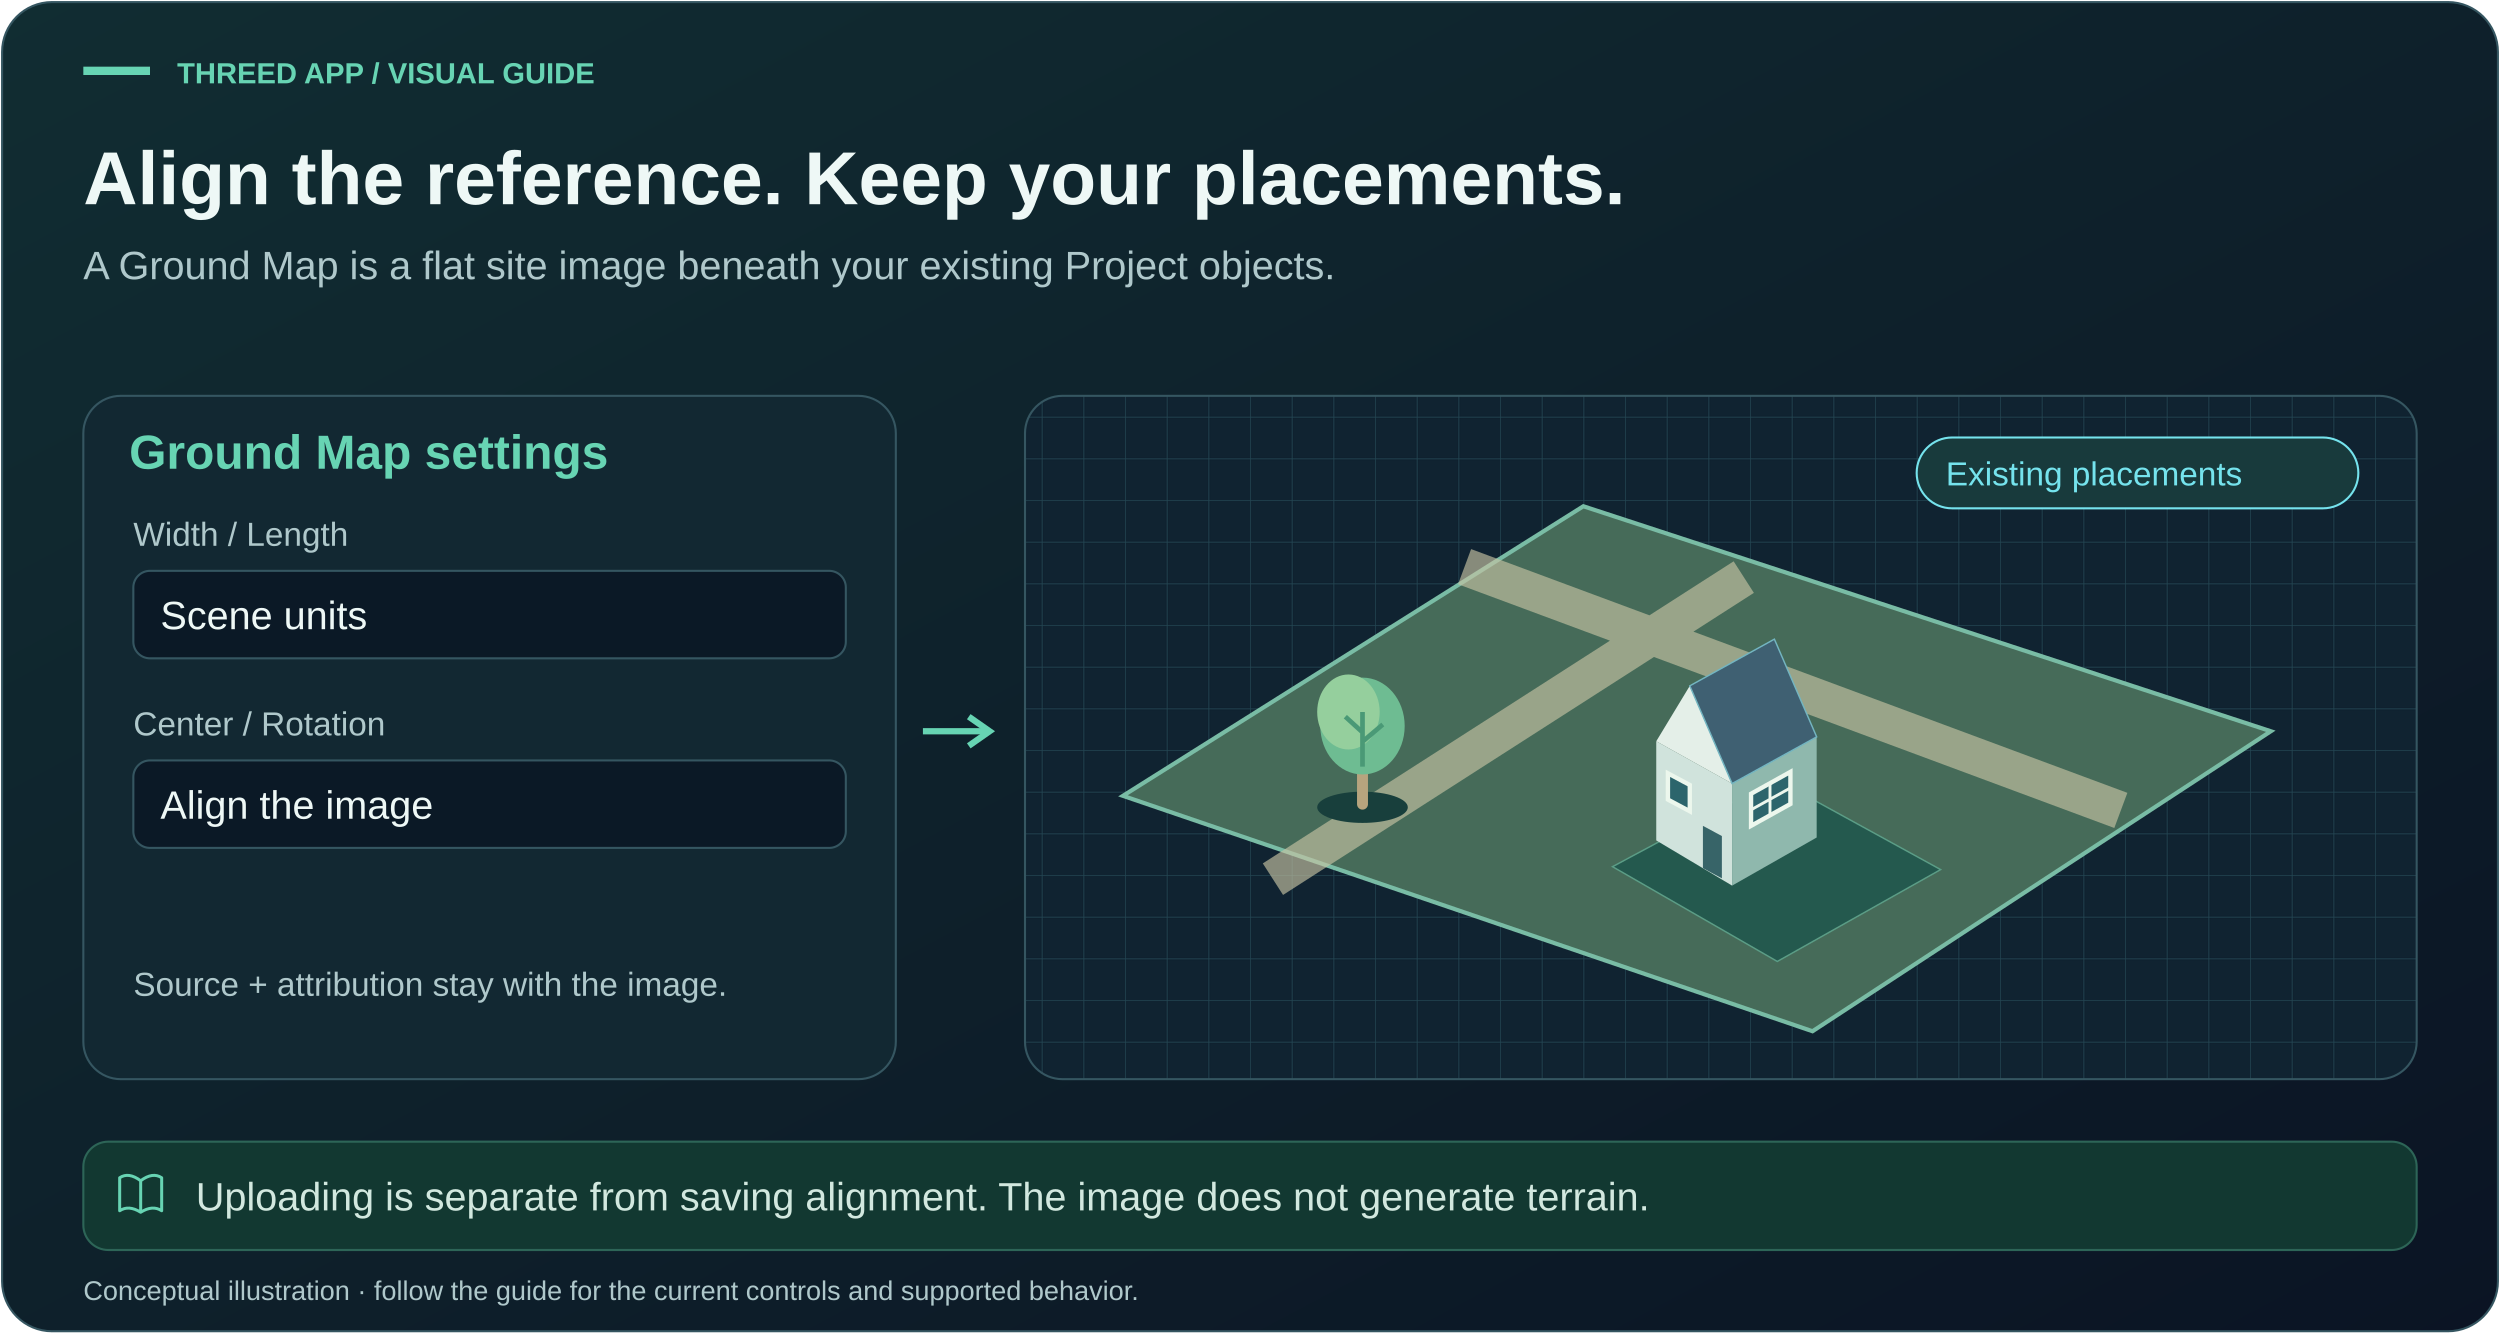
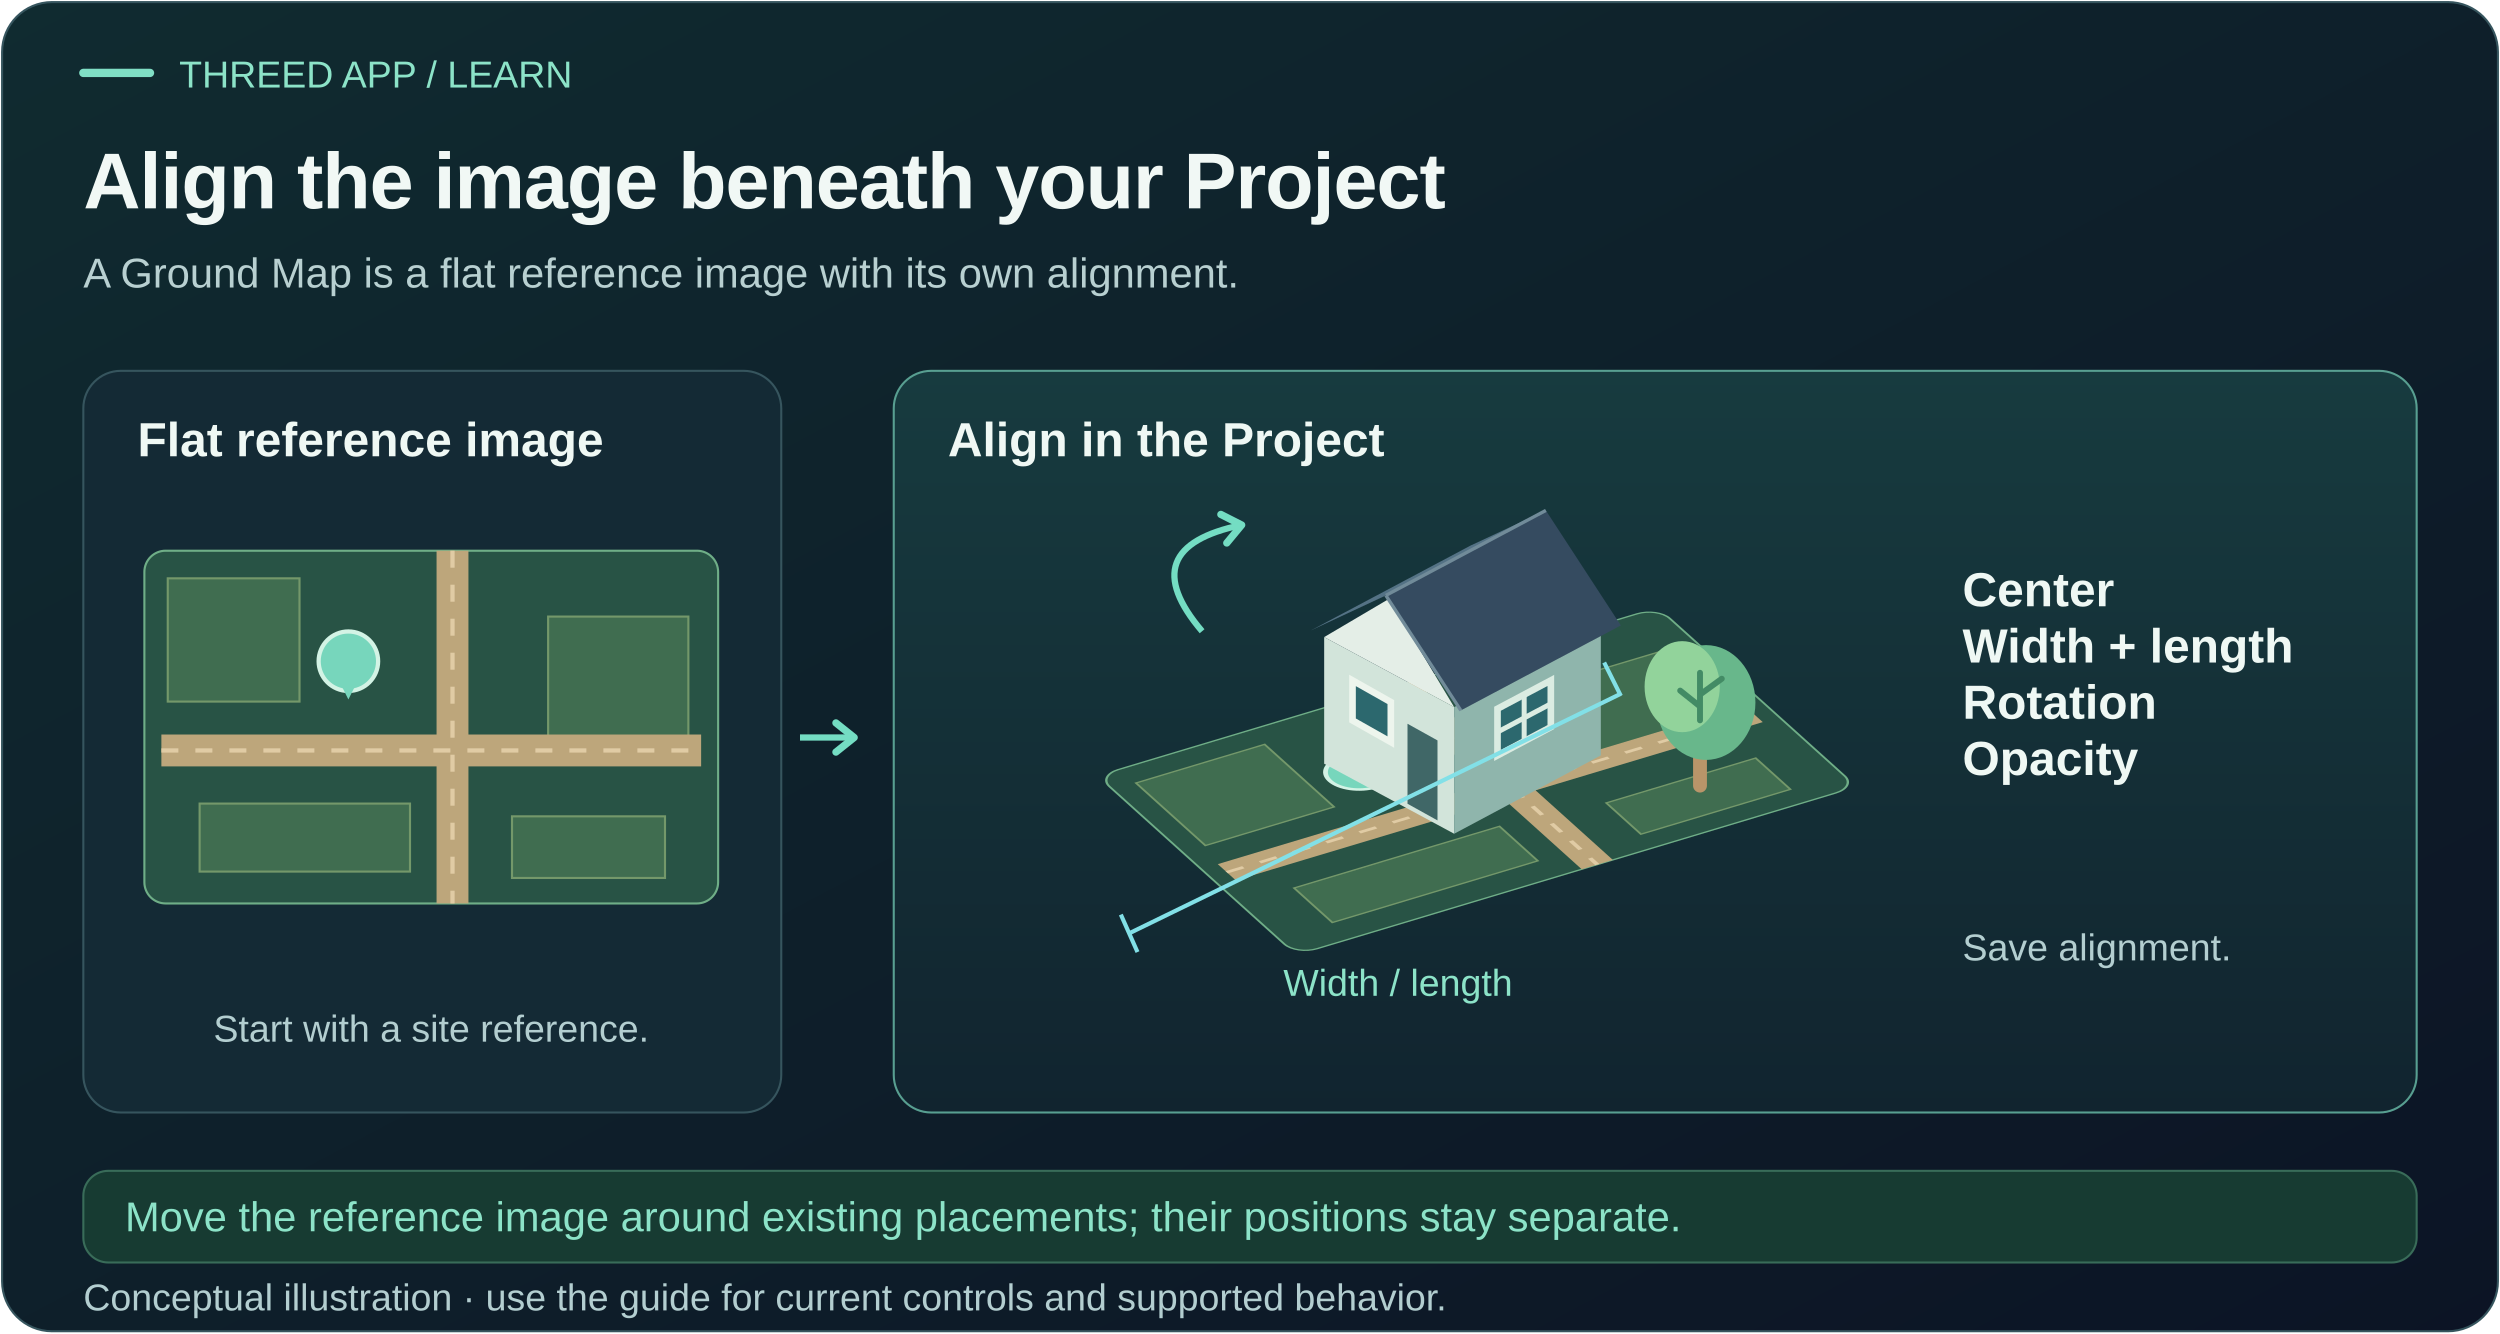
<svg xmlns="http://www.w3.org/2000/svg" width="1200" height="640" viewBox="0 0 1200 640" role="img" aria-labelledby="title description">
  <defs>
-     <linearGradient id="background" x2="1" y2="1">
-       <stop stop-color="#112d32" />
-       <stop offset="1" stop-color="#0b1424" />
+     <linearGradient id="background" x1="0" y1="0" x2="1" y2="1">
+       <stop stop-color="#102b30" />
+       <stop offset="1" stop-color="#0c1425" />
    </linearGradient>
-     <pattern id="grid" width="20" height="20" patternUnits="userSpaceOnUse">
-       <rect width="20" height="20" fill="#102331" />
-       <path d="M20 0H0V20" fill="none" stroke="#244552" stroke-width=".7" />
+     <linearGradient id="project" x1="0" y1="0" x2="0" y2="1">
+       <stop stop-color="#173b3f" />
+       <stop offset="1" stop-color="#11242f" />
+     </linearGradient>
+     <linearGradient id="ground" x1="0" y1="0" x2="1" y2="1">
+       <stop stop-color="#3b8069" />
+       <stop offset="1" stop-color="#205044" />
+     </linearGradient>
+     <pattern id="plan-grid" width="22" height="22" patternUnits="userSpaceOnUse">
+       <path d="M22 0H0V22" fill="none" stroke="#1e3e52" stroke-width="1" />
    </pattern>
+     <pattern id="scene-grid" width="44" height="44" patternUnits="userSpaceOnUse">
+       <path d="M44 0H0V44" fill="none" stroke="#438775" stroke-width="1" opacity=".24" />
+     </pattern>
+     <marker id="arrow" viewBox="0 0 12 12" refX="8" refY="6" markerWidth="7" markerHeight="7" orient="auto-start-reverse">
+       <path d="m3 2 5 4-5 4" fill="none" stroke="#74ddc3" stroke-width="2" stroke-linecap="round" stroke-linejoin="round" />
+     </marker>
+     <g id="tree">
+       <path d="M0 2V38" stroke="#b99569" stroke-width="7" stroke-linecap="round" />
+       <ellipse cx="3" cy="-4" rx="25" ry="29" fill="#68b78b" />
+       <ellipse cx="-9" cy="-12" rx="19" ry="23" fill="#92d39b" />
+       <path d="M0 5V-19M0-2l-10-8M0-8l11-8" fill="none" stroke="#438b65" stroke-width="3" stroke-linecap="round" />
+     </g>
+     <g id="bench">
+       <path d="M-23 7v17m40-22v17" stroke="#99b7b5" stroke-width="5" stroke-linecap="round" />
+       <path d="m-30-3 45-17 16 9-45 18z" fill="#d7af78" />
+       <path d="m-30-3 16 10v7L-30 4z" fill="#9c784e" />
+       <path d="m-27-17 43-16v10l-43 16z" fill="#e4bd88" />
+       <path d="m-25-8-2-17M17-23v-12" fill="none" stroke="#99b7b5" stroke-width="4" />
+     </g>
+     <g id="house">
+       <path d="m-68-4 78 42v76l-78-42z" fill="#d2e4da" />
+       <path d="m10 38 88-47v76l-88 47z" fill="#8fb5ac" />
+       <path d="m-68-4 39-23 39 65z" fill="#e4eee7" />
+       <path d="m-31-29 96-51 45 69-96 51z" fill="#354b60" />
+       <path d="m-76-8 96-51 45-21-96 51z" fill="#547285" />
+       <path d="m-31-29 96-51m-96 51 45 69" fill="none" stroke="#718b99" stroke-width="2" />
+       <path d="m-18 48 18 10v48l-18-10z" fill="#406767" />
+       <path d="m-51 22 23 13v24l-23-13z" fill="#2c686e" stroke="#edf5ed" stroke-width="4" />
+       <path d="m36 39 32-17v28L36 67z" fill="#2c686e" stroke="#dbece2" stroke-width="4" />
+       <path d="m52 30 0 28M36 53l32-17" fill="none" stroke="#dbece2" stroke-width="3" />
+     </g>
+     <g id="plan">
+       <rect x="-139" y="-91" width="278" height="182" rx="8" fill="#102331" stroke="#36576a" />
+       <rect x="-139" y="-91" width="278" height="182" rx="8" fill="url(#plan-grid)" />
+       <path d="M-105-61H105V61H40M-5 61H-105V-61" fill="none" stroke="#d2e7dc" stroke-width="5" />
+       <path d="M-5 61V16a45 45 0 0 1 45 45" fill="none" stroke="#80dfc5" stroke-width="2" />
+       <path d="M30-61H77" stroke="#6ee5ed" stroke-width="7" />
+       <path d="M-105-61H105" stroke="#6ee5ed" stroke-width="3" />
+       <circle cx="-105" cy="-61" r="5" fill="#6ee5ed" />
+       <circle cx="105" cy="-61" r="5" fill="#6ee5ed" />
+     </g>
+     <g id="room">
+       <path d="m-130 40 130-75 130 75-130 75z" fill="#bca47e" stroke="#d2ba95" />
+       <path d="M-130 40V-70L0-145V-35z" fill="#d0e5dc" />
+       <path d="M0-145 130-70V40L0-35z" fill="#8eb5a9" />
+       <path d="m-100-59 59-34v53l-59 34z" fill="#24666b" stroke="#edf8f0" stroke-width="5" />
+       <path d="m-70-76 0 54m-30-10 59-34" fill="none" stroke="#edf8f0" stroke-width="3" />
+       <path d="m74-19 35 20v53L74 34z" fill="#315a59" stroke="#e2eee5" stroke-width="4" />
+       <path d="m-130 40 130 75 130-75" fill="none" stroke="#7be3ce" stroke-width="4" />
+     </g>
+     <g id="map">
+       <rect x="-135" y="-83" width="270" height="166" rx="10" fill="#285345" stroke="#6fae87" />
+       <path d="M-124-70h62v58h-62zm179 18h66v65H55zM-109 36h99v32h-99zM38 42h72v29H38z" fill="#406d50" stroke="#74986a" />
+       <path d="M-127 11H127M10-83V83" stroke="#bda67b" stroke-width="15" />
+       <path d="M-127 11H127M10-83V83" stroke="#e0cba4" stroke-width="2" stroke-dasharray="8 8" />
+       <circle cx="-39" cy="-31" r="14" fill="#77d6bc" stroke="#d3f3e5" stroke-width="2" />
+       <path d="m-47-29 8 16 8-16" fill="#77d6bc" />
+     </g>
+     <g id="person">
+       <ellipse cy="61" rx="29" ry="10" fill="#0b1b24" opacity=".6" />
+       <path d="m-12 21-5 38m29-38 5 38" fill="none" stroke="#899cae" stroke-width="12" stroke-linecap="round" />
+       <path d="M-20-13q20-15 40 0v40h-40z" fill="#63b999" />
+       <path d="m-22-8-10 30m54-30 13 28" fill="none" stroke="#dfbb97" stroke-width="9" stroke-linecap="round" />
+       <circle cy="-35" r="17" fill="#dfbb97" />
+       <path d="M-19-38q2-26 34-12l5 15-40-3z" fill="#b89a6b" />
+     </g>
+     <g id="save" fill="none" stroke="#9de5ca" stroke-width="4" stroke-linejoin="round">
+       <path d="M-34-40h50l18 18v62h-68zM-20-40v24H12v-24M-20 40V7h40v33" />
+     </g>
+     <g id="file">
+       <path d="M-32-43h42l22 22v64h-64z" fill="#1b3b46" stroke="#8acdbd" stroke-width="3" />
+       <path d="M10-43v22h22M-18-5h35M-18 9h35M-18 23H6" fill="none" stroke="#8acdbd" stroke-width="3" />
+     </g>
+     <g id="album">
+       <rect x="-68" y="-68" width="136" height="136" rx="8" fill="#264a4d" stroke="#80c4ad" stroke-width="2" />
+       <circle r="53" fill="#0d202a" stroke="#598b83" stroke-width="3" />
+       <circle r="39" fill="none" stroke="#375a60" />
+       <circle r="28" fill="none" stroke="#375a60" />
+       <circle r="18" fill="#d6b16d" />
+       <circle r="5" fill="#18343b" />
+       <path d="m-60-45 21-15m79 113 20-16" stroke="#80dfc5" stroke-width="3" />
+     </g>
+     <g id="lock" fill="none" stroke="#efb6a7" stroke-width="4" stroke-linejoin="round">
+       <rect x="-25" y="-7" width="50" height="42" rx="7" />
+       <path d="M-16-7v-17a16 16 0 0 1 32 0v17M0 8v12" />
+     </g>
+     <style>
+  text { font-family: "Segoe UI", Arial, sans-serif; }
+  .title { fill: #f1f8f5; font-size: 38px; font-weight: 700; letter-spacing: -.5px; }
+  .heading { fill: #eff8f4; font-size: 23px; font-weight: 600; }
+  .body { fill: #b8d0d1; font-size: 20px; }
+  .small { fill: #b3ced0; font-size: 18px; }
+  .accent { fill: #8ce3c8; }
+  .value { fill: #e8f7ee; font-size: 30px; font-weight: 600; }
+ </style>
  </defs>
-   <g font-family="Segoe UI, Arial, sans-serif">
-     <rect x="1" y="1" width="1198" height="638" rx="24" fill="url(#background)" stroke="#355661" />
-     <path d="M40 34L72 34" fill="none" stroke="#67d4b3" stroke-width="4" />
-     <text x="85" y="40" fill="#67d4b3" font-size="14" font-weight="600">THREED APP / VISUAL GUIDE</text>
-     <text x="40" y="98" fill="#eef8f6" font-size="36" font-weight="700">Align the reference. Keep your placements.</text>
-     <text x="40" y="134" fill="#afc8cb" font-size="19" font-weight="400">A Ground Map is a flat site image beneath your existing Project objects.</text>
-     <rect x="40" y="190" width="390" height="328" rx="18" fill="#122832" stroke="#355661" />
-     <text x="62" y="225" fill="#67d4b3" font-size="23" font-weight="600">Ground Map settings</text>
-     <text x="64" y="262" fill="#afc8cb" font-size="16" font-weight="400">Width / Length</text>
-     <rect x="64" y="274" width="342" height="42" rx="8" fill="#0b1926" stroke="#355661" />
-     <text x="77" y="302" fill="#eef8f6" font-size="19" font-weight="400">Scene units</text>
-     <text x="64" y="353" fill="#afc8cb" font-size="16" font-weight="400">Center / Rotation</text>
-     <rect x="64" y="365" width="342" height="42" rx="8" fill="#0b1926" stroke="#355661" />
-     <text x="77" y="393" fill="#eef8f6" font-size="19" font-weight="400">Align the image</text>
-     <text x="64" y="478" fill="#afc8cb" font-size="16" font-weight="400">Source + attribution stay with the image.</text>
-     <path d="M443 351L475 351" fill="none" stroke="#67d4b3" stroke-width="3" />
-     <path d="m465 344 10 7-10 7" fill="none" stroke="#67d4b3" stroke-width="3" />
-     <rect x="492" y="190" width="668" height="328" rx="18" fill="url(#grid)" stroke="#355661" />
-     <path d="m539 382 221-139 330 108-220 144z" fill="#466b59" stroke="#79bca5" stroke-width="2" />
-     <path d="m611 422 226-145M703 272l315 117" fill="none" stroke="#c6c3a3" stroke-width="18" opacity=".65" />
-     <g transform="translate(774 353) scale(0.7)">
-       <path d="m0 90 112-60 113 62-112 63z" fill="#24594e" stroke="#5b9d86" />
-       <path d="M30 72v-68l52 29v70z" fill="#d0e3dc" />
-       <path d="m82 33 58-32v69l-58 33z" fill="#8fb8ad" />
-       <path d="m30 4 23-38 29 67z" fill="#e4efe8" />
-       <path d="m53-34 58-32 29 67-58 32z" fill="#3f6072" stroke="#73b5c1" />
-       <path d="m62 62 13 7v29l-13-7z" fill="#376468" />
-       <path d="m38 26 15 8v18l-15-8zM95 40l27-15v22L95 62z" fill="#2c656c" stroke="#ecf7ed" stroke-width="3" />
-       <path d="M108 33v21M95 51l27-15" stroke="#ecf7ed" stroke-width="2" />
+   <rect x="1" y="1" width="1198" height="638" rx="24" fill="url(#background)" stroke="#36555e" />
+   <path d="M40 35h32" stroke="#80dfc5" stroke-width="4" stroke-linecap="round" />
+   <text x="86" y="42" class="small accent" text-anchor="start">THREED APP / LEARN</text>
+   <text x="40" y="100" class="title" text-anchor="start">Align the image beneath your Project</text>
+   <text x="40" y="138" class="body" text-anchor="start">A Ground Map is a flat reference image with its own alignment.</text>
+   <rect x="40" y="178" width="335" height="356" rx="18" fill="#142a35" stroke="#36555e" />
+   <text x="66" y="219" class="heading" text-anchor="start">Flat reference image</text>
+   <g transform="translate(207 349) scale(1.02)">
+     <use href="#map" />
+   </g>
+   <text x="207" y="500" class="small" text-anchor="middle">Start with a site reference.</text>
+   <path d="M384 354h26" fill="none" stroke="#74ddc3" stroke-width="3" marker-end="url(#arrow)" />
+   <rect x="429" y="178" width="731" height="356" rx="18" fill="url(#project)" stroke="#589f91" />
+   <text x="455" y="219" class="heading" text-anchor="start">Align in the Project</text>
+   <g transform="translate(709 375) scale(1 .52) rotate(-30)">
+     <g transform="translate(0 0) scale(1.15)">
+       <use href="#map" />
    </g>
-     <g transform="translate(654 362) scale(0.75)">
-       <ellipse cy="34" rx="29" ry="10" fill="#183f3c" />
-       <path d="M0 32V-17" stroke="#b7a47e" stroke-width="7" stroke-linecap="round" />
-       <ellipse cy="-18" rx="27" ry="31" fill="#6ebc92" />
-       <ellipse cx="-9" cy="-27" rx="20" ry="24" fill="#95cf9d" />
-       <path d="M0 8v-35m0 13-11-10M0-8l13-11" stroke="#4a9976" stroke-width="3" fill="none" />
-     </g>
-     <rect x="920" y="210" width="212" height="34" rx="17" fill="#183a3c" stroke="#75e3ed" />
-     <text x="934" y="233" fill="#75e3ed" font-size="16" font-weight="400">Existing placements</text>
-     <rect x="40" y="548" width="1120" height="52" rx="12" fill="#123831" stroke="#2d6557" />
-     <g transform="translate(56 561) scale(0.72)">
-       <g fill="none" stroke="#67d4b3" stroke-width="2" stroke-linecap="round" stroke-linejoin="round">
-         <path d="M16 8Q8 2 2 6v22q6-4 14 1 8-5 14-1V6q-6-4-14 2v21" />
-       </g>
-     </g>
-     <text x="94" y="581" fill="#d2e8df" font-size="19" font-weight="400">Uploading is separate from saving alignment. The image does not generate terrain.</text>
-     <text x="40" y="624" fill="#afc8cb" font-size="13" font-weight="400">Conceptual illustration · follow the guide for the current controls and supported behavior.</text>
  </g>
+   <g transform="translate(690 309) scale(0.8)">
+     <use href="#house" />
+   </g>
+   <g transform="translate(816 341) scale(0.95)">
+     <use href="#tree" />
+   </g>
+   <path d="m542 448 236-115m-240 106 8 18m232-123-8-16" fill="none" stroke="#82e0e7" stroke-width="2" />
+   <text x="616" y="478" class="small accent" text-anchor="start">Width / length</text>
+   <path d="M577 303Q543 263 596 252" fill="none" stroke="#74ddc3" stroke-width="3" marker-end="url(#arrow)" />
+   <text x="942" y="291" class="heading" text-anchor="start">Center</text>
+   <text x="942" y="318" class="heading" text-anchor="start">Width + length</text>
+   <text x="942" y="345" class="heading" text-anchor="start">Rotation</text>
+   <text x="942" y="372" class="heading" text-anchor="start">Opacity</text>
+   <text x="942" y="461" class="small" text-anchor="start">Save alignment.</text>
+   <rect x="40" y="562" width="1120" height="44" rx="12" fill="#173b32" stroke="#396c59" />
+   <text x="60" y="591" class="body accent" text-anchor="start">Move the reference image around existing placements; their positions stay separate.</text>
+   <text x="40" y="629" class="small" text-anchor="start">Conceptual illustration · use the guide for current controls and supported behavior.</text>
</svg>
